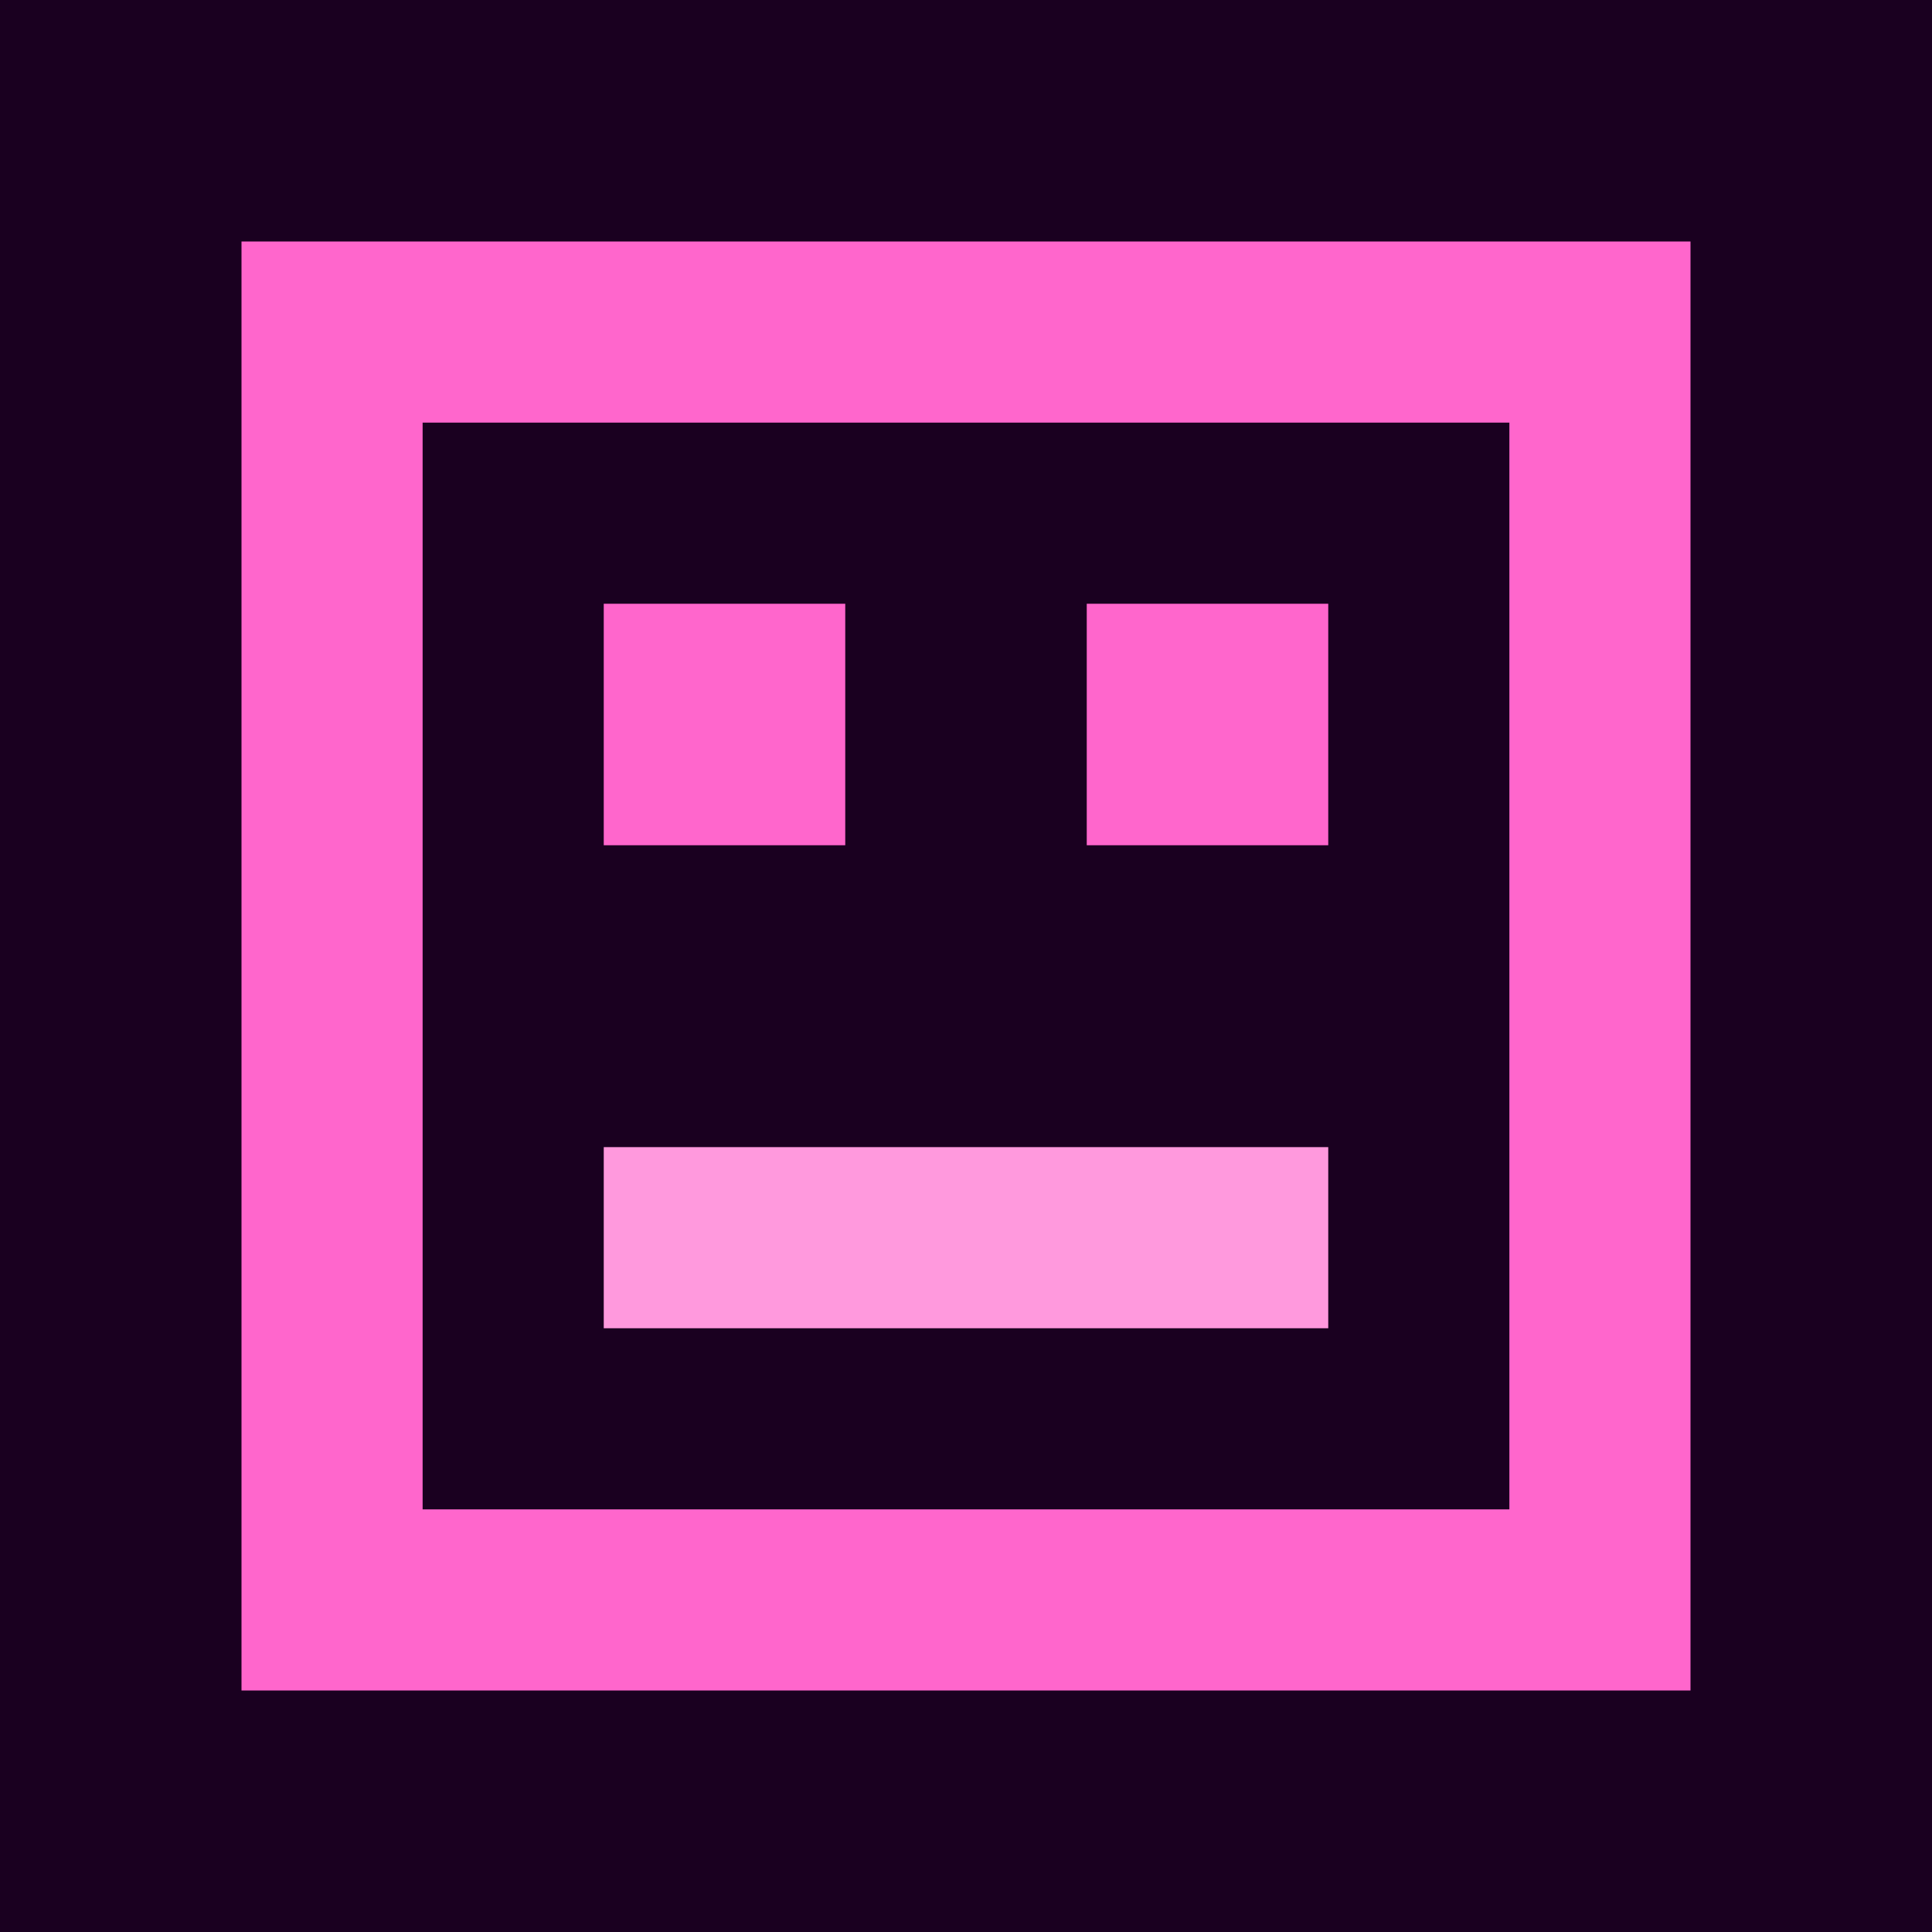
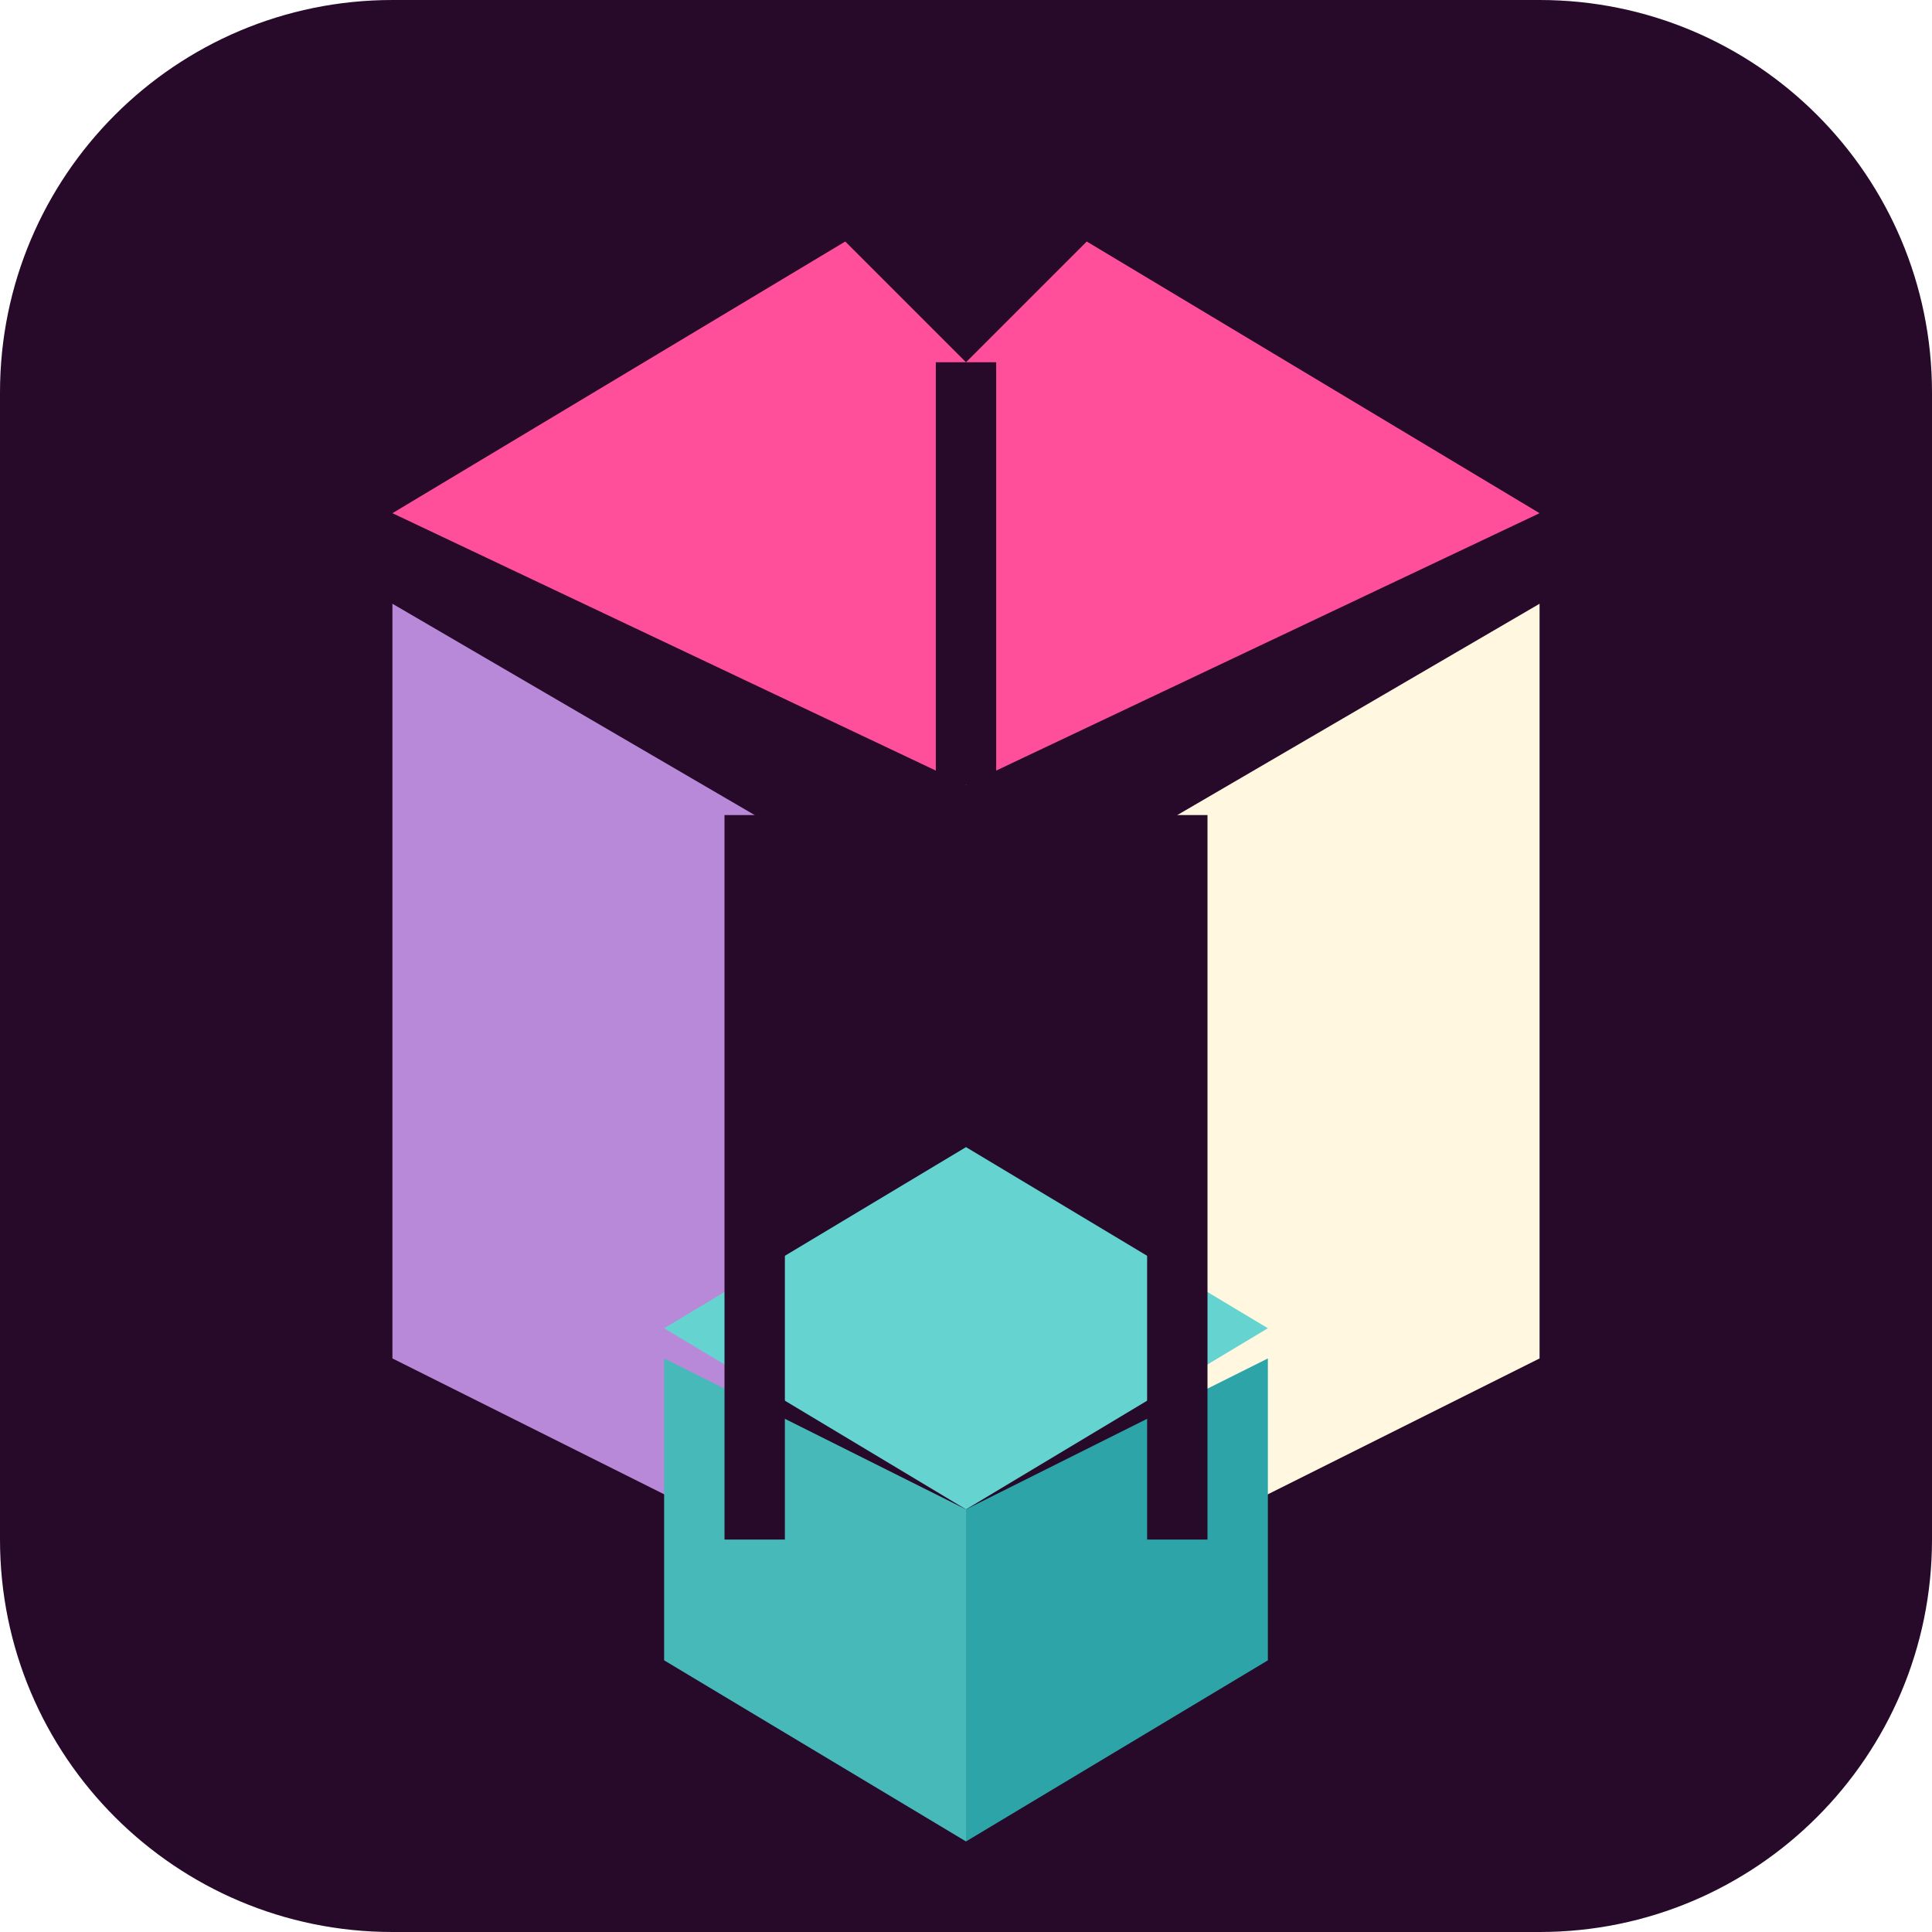
<svg xmlns="http://www.w3.org/2000/svg" viewBox="0 0 64 64">
-   <rect width="64" height="64" fill="#1a0020" />
-   <rect x="8" y="8" width="48" height="48" fill="#FF66CC" />
-   <rect x="14" y="14" width="36" height="36" fill="#1a0020" />
-   <rect x="20" y="20" width="8" height="8" fill="#FF66CC" />
-   <rect x="36" y="20" width="8" height="8" fill="#FF66CC" />
-   <rect x="20" y="38" width="24" height="6" fill="#FF99DD" />
+   <rect width="64" height="64" rx="13" fill="#27092a" />
+   <path d="M13 17 28 8l4 4v14L13 17Z" fill="#ff4f9b" />
+   <path d="M51 17 36 8l-4 4v14l19-9Z" fill="#ff4f9b" />
+   <path d="M13 20v25l12 6V27L13 20Z" fill="#b989d9" />
+   <path d="M51 20v25l-12 6V27l12-7Z" fill="#fff7df" />
+   <path d="m32 38 10 6-10 6-10-6 10-6Z" fill="#65d4d0" />
+   <path d="M22 45v10l10 6V50l-10-5Z" fill="#48b9b9" />
+   <path d="M42 45v10l-10 6V50l10-5Z" fill="#2da5a8" />
+   <path d="M32 12v14" stroke="#27092a" stroke-width="2" />
+   <path d="M25 27v24M39 27v24" stroke="#27092a" stroke-width="2" />
</svg>
